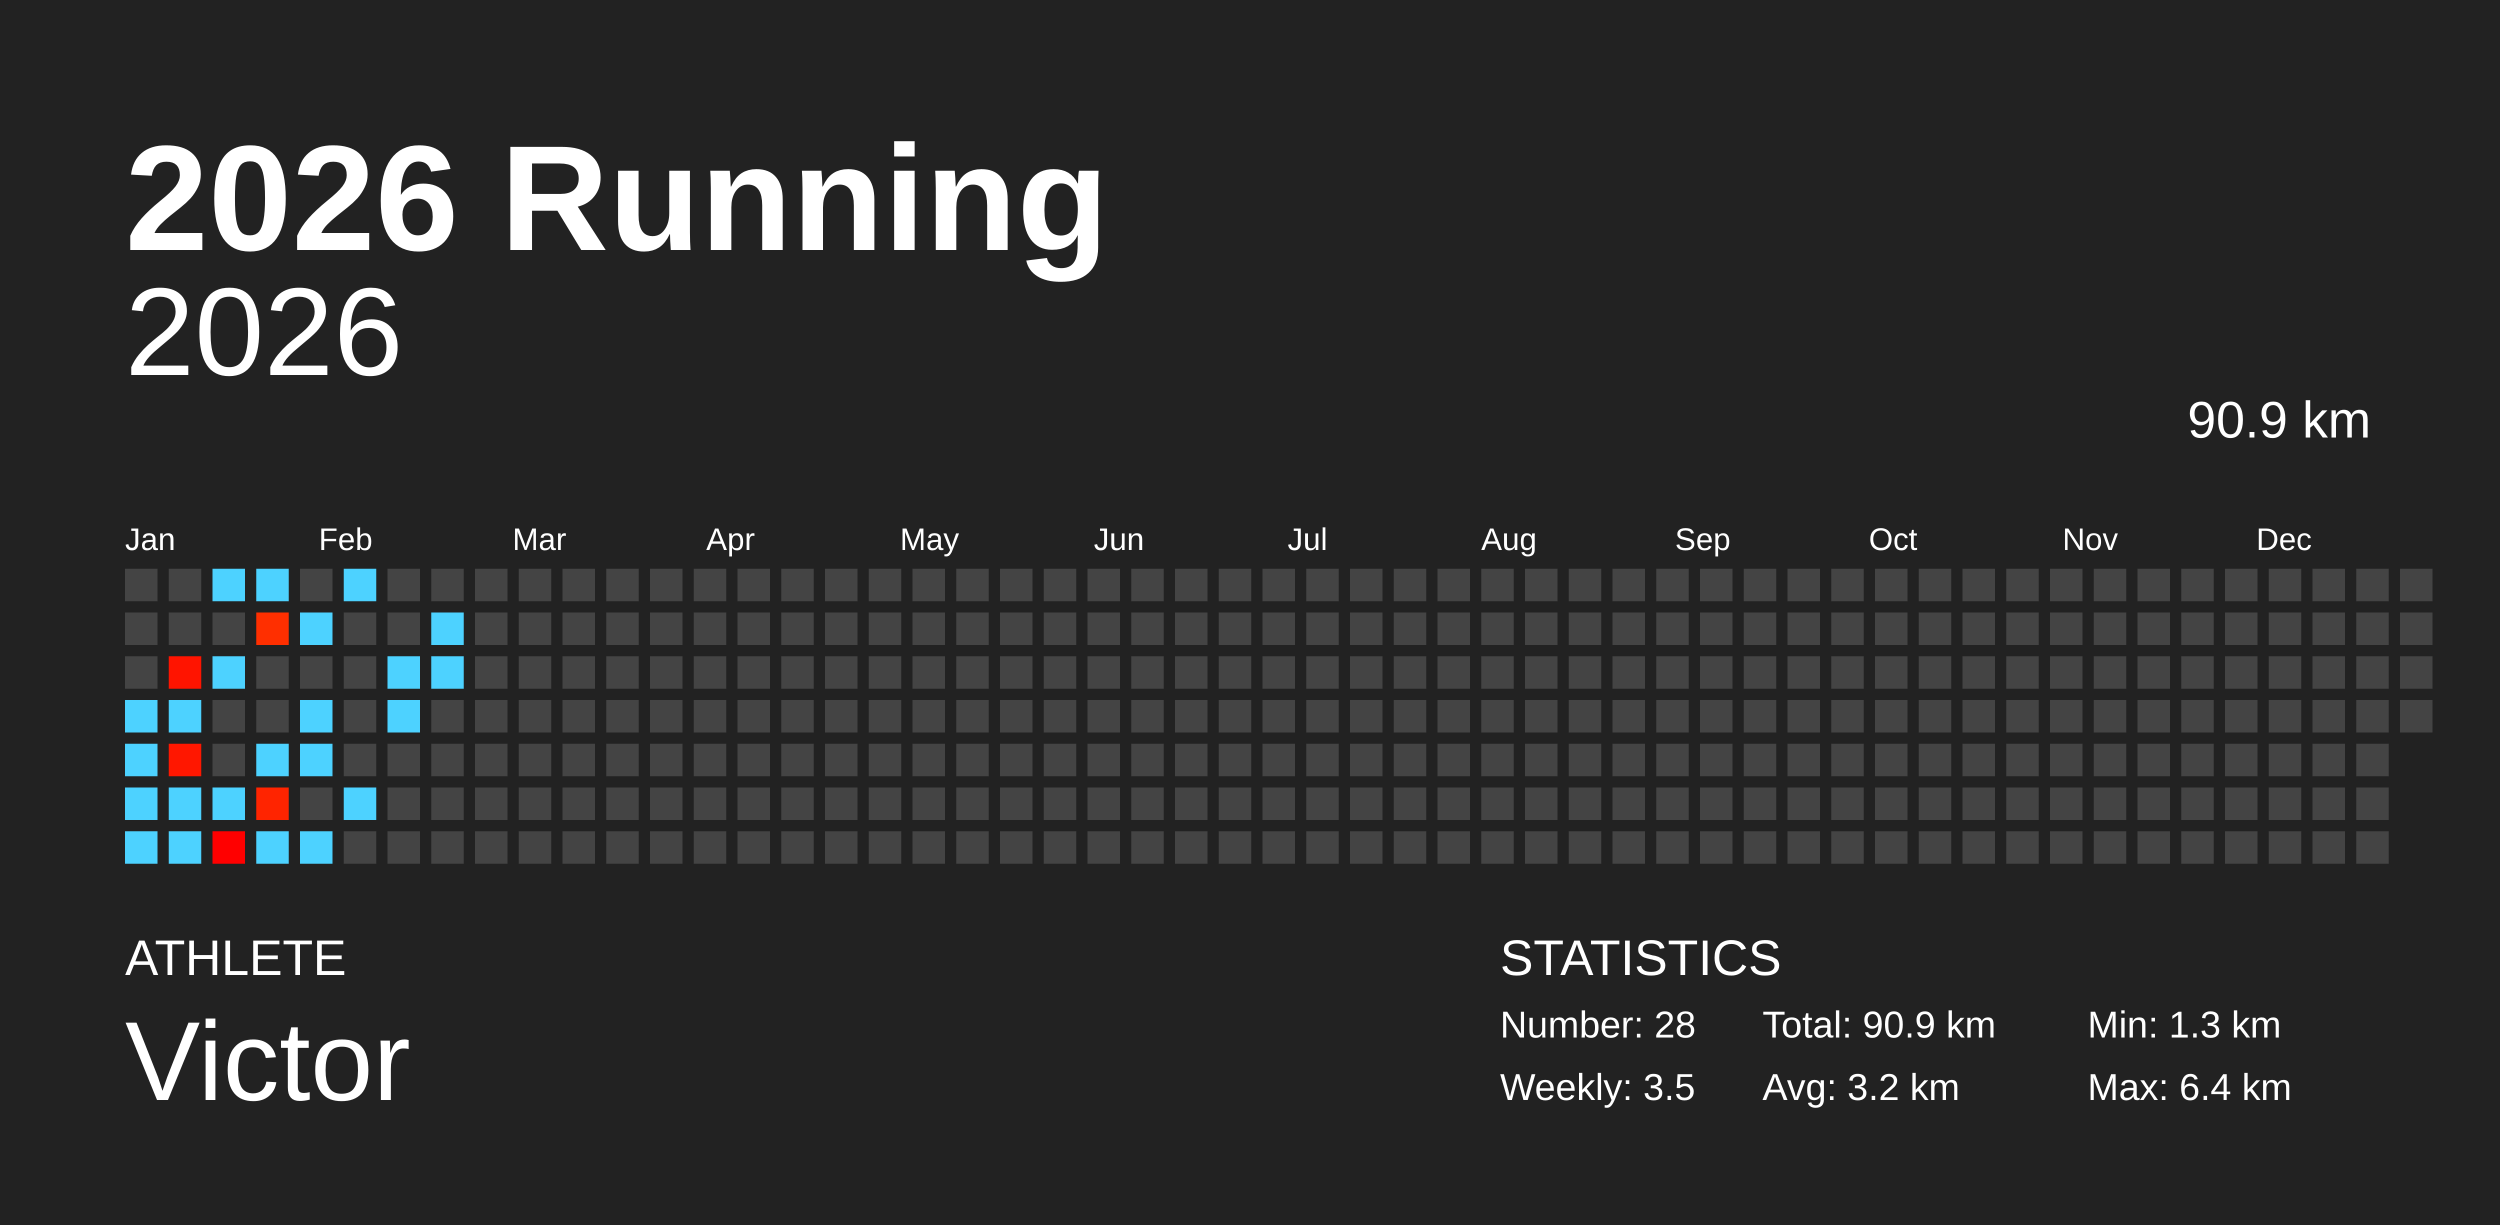
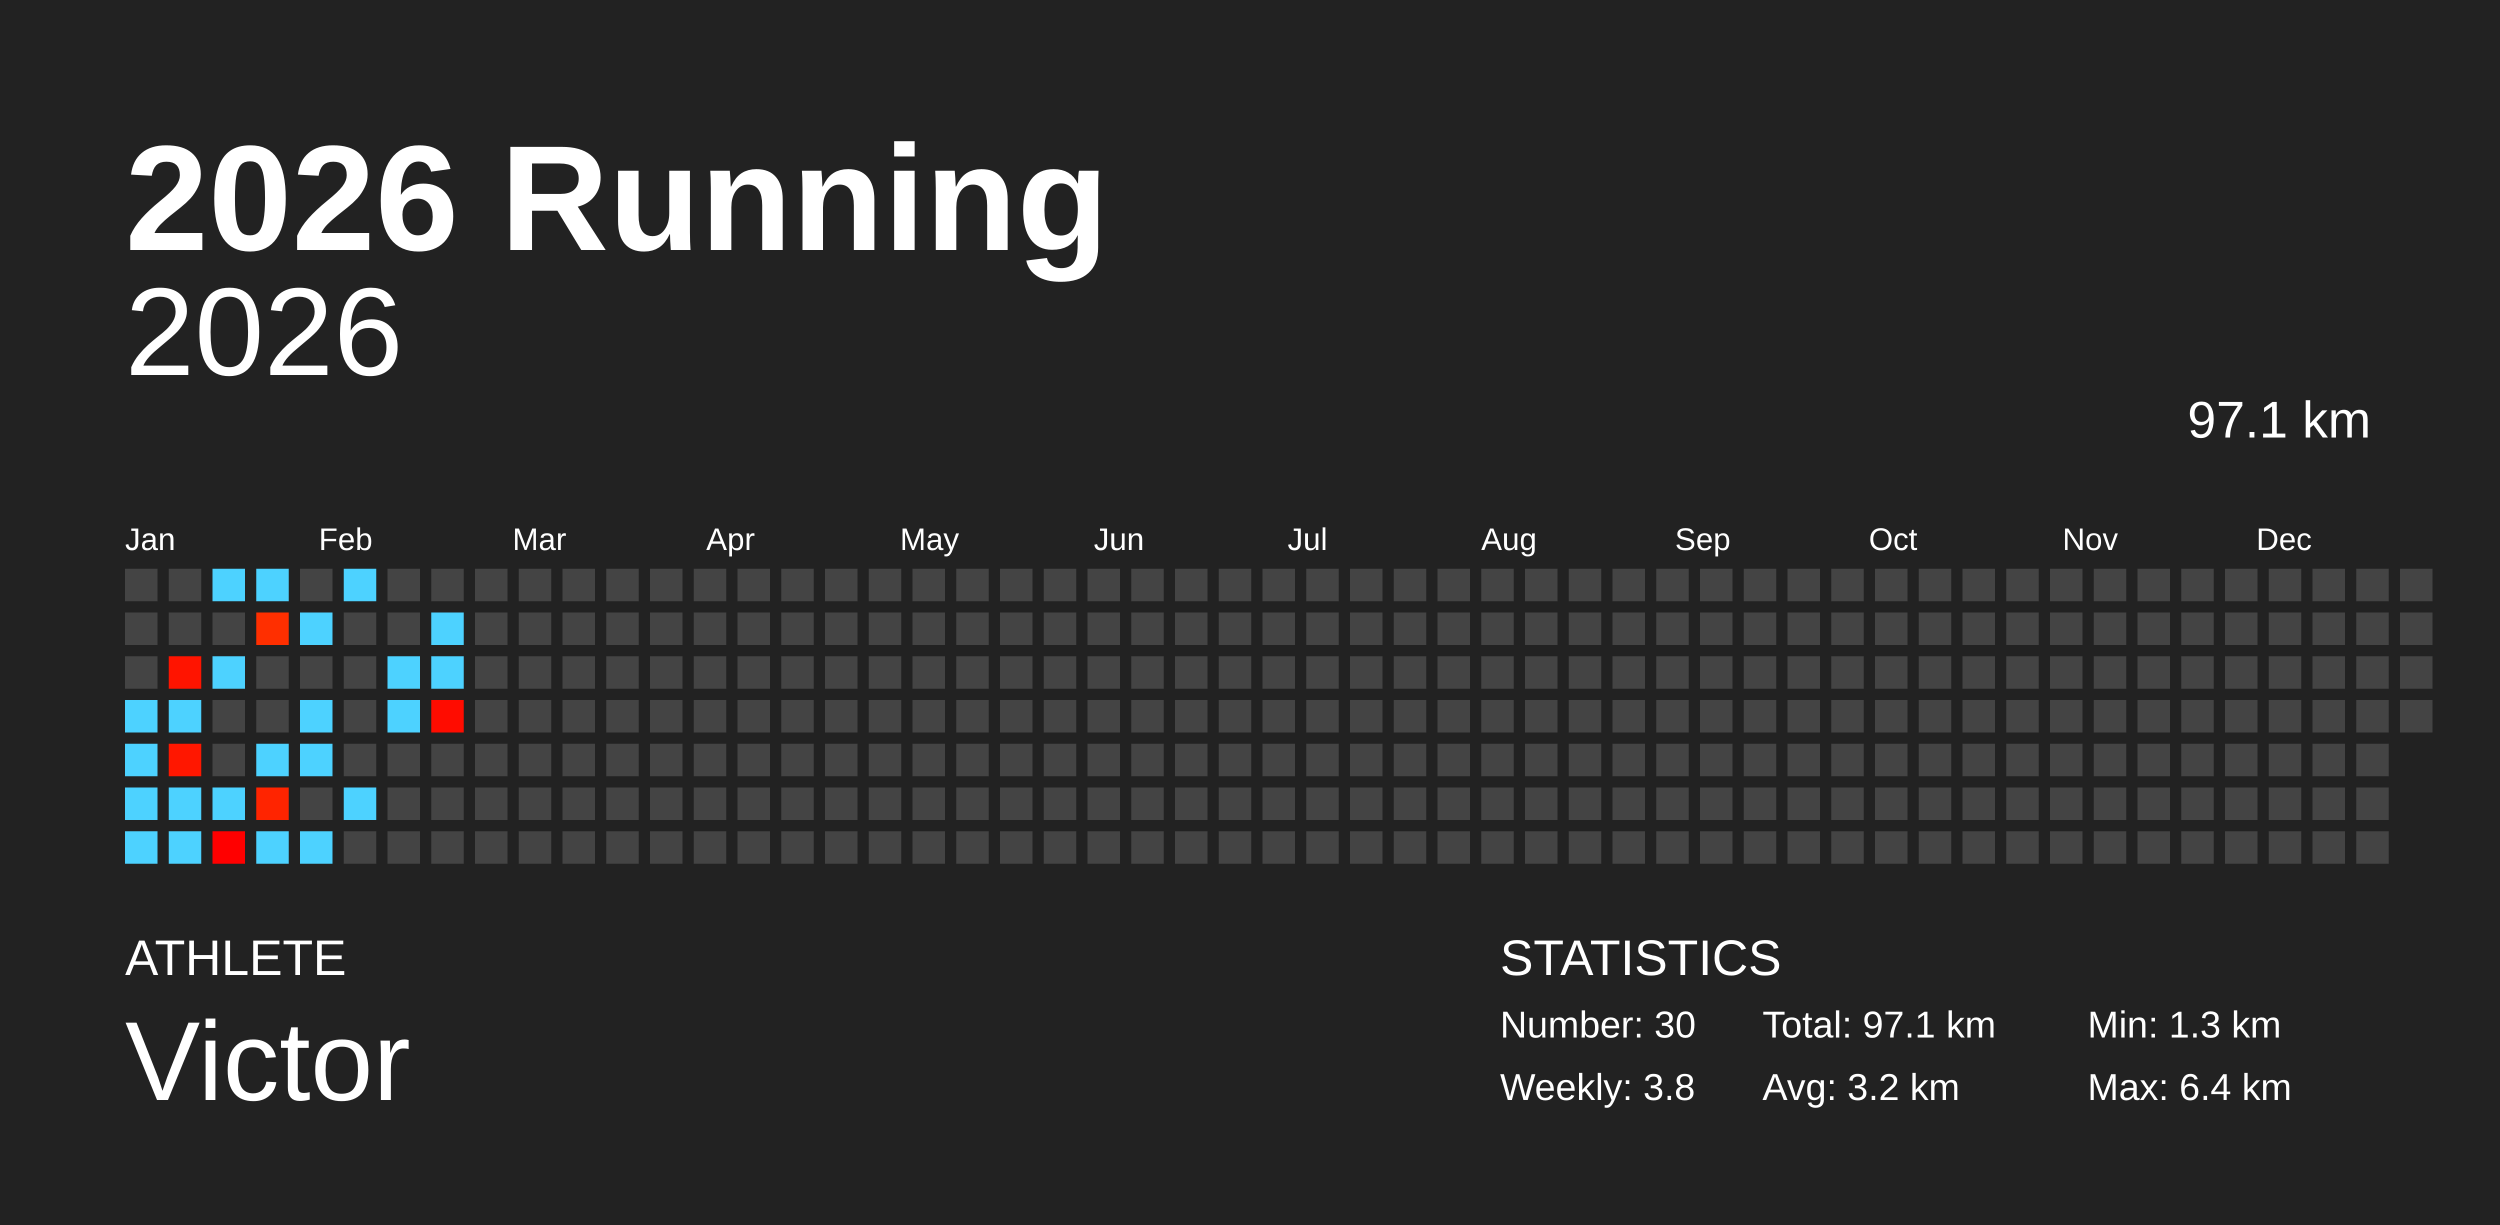
<svg xmlns="http://www.w3.org/2000/svg" baseProfile="full" height="98mm" version="1.1" viewBox="0,0,200,98" width="200mm">
  <defs />
  <rect fill="#222222" height="98" width="200" x="0" y="0" />
  <text fill="#FFFFFF" style="font-size:12px; font-family:Arial; font-weight:bold;" x="10" y="20">2026 Running</text>
  <text fill="#FFFFFF" style="font-size:4px; font-family:Arial" x="10" y="78">ATHLETE</text>
  <text fill="#FFFFFF" style="font-size:9px; font-family:Arial" x="10" y="88">Victor</text>
  <text fill="#FFFFFF" style="font-size:4px; font-family:Arial" x="120" y="78">STATISTICS</text>
-   <text fill="#FFFFFF" style="font-size:3px; font-family:Arial" x="120" y="83">Number: 28</text>
-   <text fill="#FFFFFF" style="font-size:3px; font-family:Arial" x="120" y="88">Weekly: 3.5</text>
-   <text fill="#FFFFFF" style="font-size:3px; font-family:Arial" x="141" y="83">Total: 90.9 km</text>
+   <text fill="#FFFFFF" style="font-size:3px; font-family:Arial" x="120" y="83">Number: 30</text>
+   <text fill="#FFFFFF" style="font-size:3px; font-family:Arial" x="120" y="88">Weekly: 3.8</text>
+   <text fill="#FFFFFF" style="font-size:3px; font-family:Arial" x="141" y="83">Total: 97.1 km</text>
  <text fill="#FFFFFF" style="font-size:3px; font-family:Arial" x="141" y="88">Avg: 3.2 km</text>
  <text fill="#FFFFFF" style="font-size:3px; font-family:Arial" x="167" y="83">Min: 1.3 km</text>
  <text fill="#FFFFFF" style="font-size:3px; font-family:Arial" x="167" y="88">Max: 6.4 km</text>
  <text alignment-baseline="hanging" fill="#FFFFFF" style="font-size:10.0px; font-family:Arial;" x="10" y="30">2026</text>
-   <text alignment-baseline="hanging" fill="#FFFFFF" style="font-size:4.125px; font-family:Arial;" x="175" y="35">90.9 km</text>
+   <text alignment-baseline="hanging" fill="#FFFFFF" style="font-size:4.125px; font-family:Arial;" x="175" y="35">97.1 km</text>
  <text fill="#FFFFFF" style="font-size:2.5px; font-family:Arial" x="10.0" y="44">Jan</text>
  <text fill="#FFFFFF" style="font-size:2.5px; font-family:Arial" x="25.5" y="44">Feb</text>
  <text fill="#FFFFFF" style="font-size:2.5px; font-family:Arial" x="41.0" y="44">Mar</text>
  <text fill="#FFFFFF" style="font-size:2.5px; font-family:Arial" x="56.5" y="44">Apr</text>
  <text fill="#FFFFFF" style="font-size:2.5px; font-family:Arial" x="72.0" y="44">May</text>
  <text fill="#FFFFFF" style="font-size:2.5px; font-family:Arial" x="87.5" y="44">Jun</text>
  <text fill="#FFFFFF" style="font-size:2.5px; font-family:Arial" x="103.0" y="44">Jul</text>
  <text fill="#FFFFFF" style="font-size:2.5px; font-family:Arial" x="118.5" y="44">Aug</text>
  <text fill="#FFFFFF" style="font-size:2.5px; font-family:Arial" x="134.0" y="44">Sep</text>
  <text fill="#FFFFFF" style="font-size:2.5px; font-family:Arial" x="149.5" y="44">Oct</text>
  <text fill="#FFFFFF" style="font-size:2.5px; font-family:Arial" x="165.0" y="44">Nov</text>
  <text fill="#FFFFFF" style="font-size:2.5px; font-family:Arial" x="180.5" y="44">Dec</text>
  <rect fill="#444444" height="2.6" width="2.6" x="10.0" y="45.5" />
  <rect fill="#444444" height="2.6" width="2.6" x="10.0" y="49.0" />
  <rect fill="#444444" height="2.6" width="2.6" x="10.0" y="52.5" />
  <rect fill="#4dd2ff" height="2.6" width="2.6" x="10.0" y="56.0" />
  <rect fill="#4dd2ff" height="2.6" width="2.6" x="10.0" y="59.5" />
  <rect fill="#4dd2ff" height="2.6" width="2.6" x="10.0" y="63.0" />
  <rect fill="#4dd2ff" height="2.6" width="2.6" x="10.0" y="66.5" />
  <rect fill="#444444" height="2.6" width="2.6" x="13.5" y="45.5" />
  <rect fill="#444444" height="2.6" width="2.6" x="13.5" y="49.0" />
  <rect fill="#ff1400" height="2.6" width="2.6" x="13.5" y="52.5" />
  <rect fill="#4dd2ff" height="2.6" width="2.6" x="13.5" y="56.0" />
  <rect fill="#ff1700" height="2.6" width="2.6" x="13.5" y="59.5" />
  <rect fill="#4dd2ff" height="2.6" width="2.6" x="13.5" y="63.0" />
  <rect fill="#4dd2ff" height="2.6" width="2.6" x="13.5" y="66.5" />
  <rect fill="#4dd2ff" height="2.6" width="2.6" x="17.0" y="45.5" />
  <rect fill="#444444" height="2.6" width="2.6" x="17.0" y="49.0" />
  <rect fill="#4dd2ff" height="2.6" width="2.6" x="17.0" y="52.5" />
  <rect fill="#444444" height="2.6" width="2.6" x="17.0" y="56.0" />
  <rect fill="#444444" height="2.6" width="2.6" x="17.0" y="59.5" />
  <rect fill="#4dd2ff" height="2.6" width="2.6" x="17.0" y="63.0" />
  <rect fill="#ff0000" height="2.6" width="2.6" x="17.0" y="66.5" />
  <rect fill="#4dd2ff" height="2.6" width="2.6" x="20.5" y="45.5" />
  <rect fill="#ff2f00" height="2.6" width="2.6" x="20.5" y="49.0" />
  <rect fill="#444444" height="2.6" width="2.6" x="20.5" y="52.5" />
  <rect fill="#444444" height="2.6" width="2.6" x="20.5" y="56.0" />
  <rect fill="#4dd2ff" height="2.6" width="2.6" x="20.5" y="59.5" />
  <rect fill="#ff2400" height="2.6" width="2.6" x="20.5" y="63.0" />
  <rect fill="#4dd2ff" height="2.6" width="2.6" x="20.5" y="66.5" />
  <rect fill="#444444" height="2.6" width="2.6" x="24.0" y="45.5" />
  <rect fill="#4dd2ff" height="2.6" width="2.6" x="24.0" y="49.0" />
  <rect fill="#444444" height="2.6" width="2.6" x="24.0" y="52.5" />
  <rect fill="#4dd2ff" height="2.6" width="2.6" x="24.0" y="56.0" />
  <rect fill="#4dd2ff" height="2.6" width="2.6" x="24.0" y="59.5" />
  <rect fill="#444444" height="2.6" width="2.6" x="24.0" y="63.0" />
  <rect fill="#4dd2ff" height="2.6" width="2.6" x="24.0" y="66.5" />
  <rect fill="#4dd2ff" height="2.6" width="2.6" x="27.5" y="45.5" />
  <rect fill="#444444" height="2.6" width="2.6" x="27.5" y="49.0" />
  <rect fill="#444444" height="2.6" width="2.6" x="27.5" y="52.5" />
  <rect fill="#444444" height="2.6" width="2.6" x="27.5" y="56.0" />
  <rect fill="#444444" height="2.6" width="2.6" x="27.5" y="59.5" />
  <rect fill="#4dd2ff" height="2.6" width="2.6" x="27.5" y="63.0" />
  <rect fill="#444444" height="2.6" width="2.6" x="27.5" y="66.5" />
  <rect fill="#444444" height="2.6" width="2.6" x="31.0" y="45.5" />
  <rect fill="#444444" height="2.6" width="2.6" x="31.0" y="49.0" />
  <rect fill="#4dd2ff" height="2.6" width="2.6" x="31.0" y="52.5" />
  <rect fill="#4dd2ff" height="2.6" width="2.6" x="31.0" y="56.0" />
  <rect fill="#444444" height="2.6" width="2.6" x="31.0" y="59.5" />
  <rect fill="#444444" height="2.6" width="2.6" x="31.0" y="63.0" />
  <rect fill="#444444" height="2.6" width="2.6" x="31.0" y="66.5" />
  <rect fill="#444444" height="2.6" width="2.6" x="34.5" y="45.5" />
  <rect fill="#4dd2ff" height="2.6" width="2.6" x="34.5" y="49.0" />
  <rect fill="#4dd2ff" height="2.6" width="2.6" x="34.5" y="52.5" />
-   <rect fill="#444444" height="2.6" width="2.6" x="34.5" y="56.0" />
+   <rect fill="#ff0c00" height="2.6" width="2.6" x="34.5" y="56.0" />
  <rect fill="#444444" height="2.6" width="2.6" x="34.5" y="59.5" />
  <rect fill="#444444" height="2.6" width="2.6" x="34.5" y="63.0" />
  <rect fill="#444444" height="2.6" width="2.6" x="34.5" y="66.5" />
  <rect fill="#444444" height="2.6" width="2.6" x="38.0" y="45.5" />
  <rect fill="#444444" height="2.6" width="2.6" x="38.0" y="49.0" />
  <rect fill="#444444" height="2.6" width="2.6" x="38.0" y="52.5" />
  <rect fill="#444444" height="2.6" width="2.6" x="38.0" y="56.0" />
  <rect fill="#444444" height="2.6" width="2.6" x="38.0" y="59.5" />
  <rect fill="#444444" height="2.6" width="2.6" x="38.0" y="63.0" />
  <rect fill="#444444" height="2.6" width="2.6" x="38.0" y="66.5" />
  <rect fill="#444444" height="2.6" width="2.6" x="41.5" y="45.5" />
  <rect fill="#444444" height="2.6" width="2.6" x="41.5" y="49.0" />
  <rect fill="#444444" height="2.6" width="2.6" x="41.5" y="52.5" />
  <rect fill="#444444" height="2.6" width="2.6" x="41.5" y="56.0" />
  <rect fill="#444444" height="2.6" width="2.6" x="41.5" y="59.5" />
  <rect fill="#444444" height="2.6" width="2.6" x="41.5" y="63.0" />
  <rect fill="#444444" height="2.6" width="2.6" x="41.5" y="66.5" />
  <rect fill="#444444" height="2.6" width="2.6" x="45.0" y="45.5" />
  <rect fill="#444444" height="2.6" width="2.6" x="45.0" y="49.0" />
  <rect fill="#444444" height="2.6" width="2.6" x="45.0" y="52.5" />
  <rect fill="#444444" height="2.6" width="2.6" x="45.0" y="56.0" />
  <rect fill="#444444" height="2.6" width="2.6" x="45.0" y="59.5" />
  <rect fill="#444444" height="2.6" width="2.6" x="45.0" y="63.0" />
  <rect fill="#444444" height="2.6" width="2.6" x="45.0" y="66.5" />
  <rect fill="#444444" height="2.6" width="2.6" x="48.5" y="45.5" />
  <rect fill="#444444" height="2.6" width="2.6" x="48.5" y="49.0" />
  <rect fill="#444444" height="2.6" width="2.6" x="48.5" y="52.5" />
  <rect fill="#444444" height="2.6" width="2.6" x="48.5" y="56.0" />
  <rect fill="#444444" height="2.6" width="2.6" x="48.5" y="59.5" />
  <rect fill="#444444" height="2.6" width="2.6" x="48.5" y="63.0" />
  <rect fill="#444444" height="2.6" width="2.6" x="48.5" y="66.5" />
  <rect fill="#444444" height="2.6" width="2.6" x="52.0" y="45.5" />
  <rect fill="#444444" height="2.6" width="2.6" x="52.0" y="49.0" />
  <rect fill="#444444" height="2.6" width="2.6" x="52.0" y="52.5" />
  <rect fill="#444444" height="2.6" width="2.6" x="52.0" y="56.0" />
  <rect fill="#444444" height="2.6" width="2.6" x="52.0" y="59.5" />
  <rect fill="#444444" height="2.6" width="2.6" x="52.0" y="63.0" />
  <rect fill="#444444" height="2.6" width="2.6" x="52.0" y="66.5" />
  <rect fill="#444444" height="2.6" width="2.6" x="55.5" y="45.5" />
  <rect fill="#444444" height="2.6" width="2.6" x="55.5" y="49.0" />
  <rect fill="#444444" height="2.6" width="2.6" x="55.5" y="52.5" />
  <rect fill="#444444" height="2.6" width="2.6" x="55.5" y="56.0" />
  <rect fill="#444444" height="2.6" width="2.6" x="55.5" y="59.5" />
  <rect fill="#444444" height="2.6" width="2.6" x="55.5" y="63.0" />
  <rect fill="#444444" height="2.6" width="2.6" x="55.5" y="66.5" />
  <rect fill="#444444" height="2.6" width="2.6" x="59.0" y="45.5" />
  <rect fill="#444444" height="2.6" width="2.6" x="59.0" y="49.0" />
  <rect fill="#444444" height="2.6" width="2.6" x="59.0" y="52.5" />
  <rect fill="#444444" height="2.6" width="2.6" x="59.0" y="56.0" />
  <rect fill="#444444" height="2.6" width="2.6" x="59.0" y="59.5" />
  <rect fill="#444444" height="2.6" width="2.6" x="59.0" y="63.0" />
  <rect fill="#444444" height="2.6" width="2.6" x="59.0" y="66.5" />
  <rect fill="#444444" height="2.6" width="2.6" x="62.5" y="45.5" />
  <rect fill="#444444" height="2.6" width="2.6" x="62.5" y="49.0" />
  <rect fill="#444444" height="2.6" width="2.6" x="62.5" y="52.5" />
  <rect fill="#444444" height="2.6" width="2.6" x="62.5" y="56.0" />
  <rect fill="#444444" height="2.6" width="2.6" x="62.5" y="59.5" />
  <rect fill="#444444" height="2.6" width="2.6" x="62.5" y="63.0" />
  <rect fill="#444444" height="2.6" width="2.6" x="62.5" y="66.5" />
  <rect fill="#444444" height="2.6" width="2.6" x="66.0" y="45.5" />
  <rect fill="#444444" height="2.6" width="2.6" x="66.0" y="49.0" />
  <rect fill="#444444" height="2.6" width="2.6" x="66.0" y="52.5" />
  <rect fill="#444444" height="2.6" width="2.6" x="66.0" y="56.0" />
  <rect fill="#444444" height="2.6" width="2.6" x="66.0" y="59.5" />
  <rect fill="#444444" height="2.6" width="2.6" x="66.0" y="63.0" />
  <rect fill="#444444" height="2.6" width="2.6" x="66.0" y="66.5" />
  <rect fill="#444444" height="2.6" width="2.6" x="69.5" y="45.5" />
  <rect fill="#444444" height="2.6" width="2.6" x="69.5" y="49.0" />
  <rect fill="#444444" height="2.6" width="2.6" x="69.5" y="52.5" />
  <rect fill="#444444" height="2.6" width="2.6" x="69.5" y="56.0" />
  <rect fill="#444444" height="2.6" width="2.6" x="69.5" y="59.5" />
  <rect fill="#444444" height="2.6" width="2.6" x="69.5" y="63.0" />
  <rect fill="#444444" height="2.6" width="2.6" x="69.5" y="66.5" />
  <rect fill="#444444" height="2.6" width="2.6" x="73.0" y="45.5" />
  <rect fill="#444444" height="2.6" width="2.6" x="73.0" y="49.0" />
  <rect fill="#444444" height="2.6" width="2.6" x="73.0" y="52.5" />
  <rect fill="#444444" height="2.6" width="2.6" x="73.0" y="56.0" />
  <rect fill="#444444" height="2.6" width="2.6" x="73.0" y="59.5" />
  <rect fill="#444444" height="2.6" width="2.6" x="73.0" y="63.0" />
  <rect fill="#444444" height="2.6" width="2.6" x="73.0" y="66.5" />
  <rect fill="#444444" height="2.6" width="2.6" x="76.5" y="45.5" />
  <rect fill="#444444" height="2.6" width="2.6" x="76.5" y="49.0" />
  <rect fill="#444444" height="2.6" width="2.6" x="76.5" y="52.5" />
  <rect fill="#444444" height="2.6" width="2.6" x="76.5" y="56.0" />
  <rect fill="#444444" height="2.6" width="2.6" x="76.5" y="59.5" />
  <rect fill="#444444" height="2.6" width="2.6" x="76.5" y="63.0" />
  <rect fill="#444444" height="2.6" width="2.6" x="76.5" y="66.5" />
  <rect fill="#444444" height="2.6" width="2.6" x="80.0" y="45.5" />
  <rect fill="#444444" height="2.6" width="2.6" x="80.0" y="49.0" />
  <rect fill="#444444" height="2.6" width="2.6" x="80.0" y="52.5" />
  <rect fill="#444444" height="2.6" width="2.6" x="80.0" y="56.0" />
  <rect fill="#444444" height="2.6" width="2.6" x="80.0" y="59.5" />
  <rect fill="#444444" height="2.6" width="2.6" x="80.0" y="63.0" />
  <rect fill="#444444" height="2.6" width="2.6" x="80.0" y="66.5" />
  <rect fill="#444444" height="2.6" width="2.6" x="83.5" y="45.5" />
  <rect fill="#444444" height="2.6" width="2.6" x="83.5" y="49.0" />
  <rect fill="#444444" height="2.6" width="2.6" x="83.5" y="52.5" />
  <rect fill="#444444" height="2.6" width="2.6" x="83.5" y="56.0" />
  <rect fill="#444444" height="2.6" width="2.6" x="83.5" y="59.5" />
  <rect fill="#444444" height="2.6" width="2.6" x="83.5" y="63.0" />
  <rect fill="#444444" height="2.6" width="2.6" x="83.5" y="66.5" />
  <rect fill="#444444" height="2.6" width="2.6" x="87.0" y="45.5" />
  <rect fill="#444444" height="2.6" width="2.6" x="87.0" y="49.0" />
  <rect fill="#444444" height="2.6" width="2.6" x="87.0" y="52.5" />
  <rect fill="#444444" height="2.6" width="2.6" x="87.0" y="56.0" />
  <rect fill="#444444" height="2.6" width="2.6" x="87.0" y="59.5" />
  <rect fill="#444444" height="2.6" width="2.6" x="87.0" y="63.0" />
  <rect fill="#444444" height="2.6" width="2.6" x="87.0" y="66.5" />
  <rect fill="#444444" height="2.6" width="2.6" x="90.5" y="45.5" />
  <rect fill="#444444" height="2.6" width="2.6" x="90.5" y="49.0" />
  <rect fill="#444444" height="2.6" width="2.6" x="90.5" y="52.5" />
  <rect fill="#444444" height="2.6" width="2.6" x="90.5" y="56.0" />
  <rect fill="#444444" height="2.6" width="2.6" x="90.5" y="59.5" />
  <rect fill="#444444" height="2.6" width="2.6" x="90.5" y="63.0" />
  <rect fill="#444444" height="2.6" width="2.6" x="90.5" y="66.5" />
  <rect fill="#444444" height="2.6" width="2.6" x="94.0" y="45.5" />
  <rect fill="#444444" height="2.6" width="2.6" x="94.0" y="49.0" />
  <rect fill="#444444" height="2.6" width="2.6" x="94.0" y="52.5" />
  <rect fill="#444444" height="2.6" width="2.6" x="94.0" y="56.0" />
  <rect fill="#444444" height="2.6" width="2.6" x="94.0" y="59.5" />
  <rect fill="#444444" height="2.6" width="2.6" x="94.0" y="63.0" />
  <rect fill="#444444" height="2.6" width="2.6" x="94.0" y="66.5" />
  <rect fill="#444444" height="2.6" width="2.6" x="97.5" y="45.5" />
  <rect fill="#444444" height="2.6" width="2.6" x="97.5" y="49.0" />
  <rect fill="#444444" height="2.6" width="2.6" x="97.5" y="52.5" />
  <rect fill="#444444" height="2.6" width="2.6" x="97.5" y="56.0" />
  <rect fill="#444444" height="2.6" width="2.6" x="97.5" y="59.5" />
  <rect fill="#444444" height="2.6" width="2.6" x="97.5" y="63.0" />
  <rect fill="#444444" height="2.6" width="2.6" x="97.5" y="66.5" />
  <rect fill="#444444" height="2.6" width="2.6" x="101.0" y="45.5" />
  <rect fill="#444444" height="2.6" width="2.6" x="101.0" y="49.0" />
  <rect fill="#444444" height="2.6" width="2.6" x="101.0" y="52.5" />
  <rect fill="#444444" height="2.6" width="2.6" x="101.0" y="56.0" />
  <rect fill="#444444" height="2.6" width="2.6" x="101.0" y="59.5" />
  <rect fill="#444444" height="2.6" width="2.6" x="101.0" y="63.0" />
  <rect fill="#444444" height="2.6" width="2.6" x="101.0" y="66.5" />
  <rect fill="#444444" height="2.6" width="2.6" x="104.5" y="45.5" />
  <rect fill="#444444" height="2.6" width="2.6" x="104.5" y="49.0" />
  <rect fill="#444444" height="2.6" width="2.6" x="104.5" y="52.5" />
  <rect fill="#444444" height="2.6" width="2.6" x="104.5" y="56.0" />
  <rect fill="#444444" height="2.6" width="2.6" x="104.5" y="59.5" />
  <rect fill="#444444" height="2.6" width="2.6" x="104.5" y="63.0" />
  <rect fill="#444444" height="2.6" width="2.6" x="104.5" y="66.5" />
  <rect fill="#444444" height="2.6" width="2.6" x="108.0" y="45.5" />
  <rect fill="#444444" height="2.6" width="2.6" x="108.0" y="49.0" />
  <rect fill="#444444" height="2.6" width="2.6" x="108.0" y="52.5" />
  <rect fill="#444444" height="2.6" width="2.6" x="108.0" y="56.0" />
  <rect fill="#444444" height="2.6" width="2.6" x="108.0" y="59.5" />
  <rect fill="#444444" height="2.6" width="2.6" x="108.0" y="63.0" />
  <rect fill="#444444" height="2.6" width="2.6" x="108.0" y="66.5" />
  <rect fill="#444444" height="2.6" width="2.6" x="111.5" y="45.5" />
  <rect fill="#444444" height="2.6" width="2.6" x="111.5" y="49.0" />
  <rect fill="#444444" height="2.6" width="2.6" x="111.5" y="52.5" />
  <rect fill="#444444" height="2.6" width="2.6" x="111.5" y="56.0" />
  <rect fill="#444444" height="2.6" width="2.6" x="111.5" y="59.5" />
  <rect fill="#444444" height="2.6" width="2.6" x="111.5" y="63.0" />
  <rect fill="#444444" height="2.6" width="2.6" x="111.5" y="66.5" />
  <rect fill="#444444" height="2.6" width="2.6" x="115.0" y="45.5" />
  <rect fill="#444444" height="2.6" width="2.6" x="115.0" y="49.0" />
  <rect fill="#444444" height="2.6" width="2.6" x="115.0" y="52.5" />
  <rect fill="#444444" height="2.6" width="2.6" x="115.0" y="56.0" />
  <rect fill="#444444" height="2.6" width="2.6" x="115.0" y="59.5" />
  <rect fill="#444444" height="2.6" width="2.6" x="115.0" y="63.0" />
  <rect fill="#444444" height="2.6" width="2.6" x="115.0" y="66.5" />
  <rect fill="#444444" height="2.6" width="2.6" x="118.5" y="45.5" />
  <rect fill="#444444" height="2.6" width="2.6" x="118.5" y="49.0" />
  <rect fill="#444444" height="2.6" width="2.6" x="118.5" y="52.5" />
  <rect fill="#444444" height="2.6" width="2.6" x="118.5" y="56.0" />
  <rect fill="#444444" height="2.6" width="2.6" x="118.5" y="59.5" />
  <rect fill="#444444" height="2.6" width="2.6" x="118.5" y="63.0" />
  <rect fill="#444444" height="2.6" width="2.6" x="118.5" y="66.5" />
  <rect fill="#444444" height="2.6" width="2.6" x="122.0" y="45.5" />
  <rect fill="#444444" height="2.6" width="2.6" x="122.0" y="49.0" />
  <rect fill="#444444" height="2.6" width="2.6" x="122.0" y="52.5" />
  <rect fill="#444444" height="2.6" width="2.6" x="122.0" y="56.0" />
  <rect fill="#444444" height="2.6" width="2.6" x="122.0" y="59.5" />
  <rect fill="#444444" height="2.6" width="2.6" x="122.0" y="63.0" />
  <rect fill="#444444" height="2.6" width="2.6" x="122.0" y="66.5" />
  <rect fill="#444444" height="2.6" width="2.6" x="125.5" y="45.5" />
  <rect fill="#444444" height="2.6" width="2.6" x="125.5" y="49.0" />
  <rect fill="#444444" height="2.6" width="2.6" x="125.5" y="52.5" />
  <rect fill="#444444" height="2.6" width="2.6" x="125.5" y="56.0" />
  <rect fill="#444444" height="2.6" width="2.6" x="125.5" y="59.5" />
  <rect fill="#444444" height="2.6" width="2.6" x="125.5" y="63.0" />
  <rect fill="#444444" height="2.6" width="2.6" x="125.5" y="66.5" />
  <rect fill="#444444" height="2.6" width="2.6" x="129.0" y="45.5" />
  <rect fill="#444444" height="2.6" width="2.6" x="129.0" y="49.0" />
  <rect fill="#444444" height="2.6" width="2.6" x="129.0" y="52.5" />
  <rect fill="#444444" height="2.6" width="2.6" x="129.0" y="56.0" />
  <rect fill="#444444" height="2.6" width="2.6" x="129.0" y="59.5" />
  <rect fill="#444444" height="2.6" width="2.6" x="129.0" y="63.0" />
  <rect fill="#444444" height="2.6" width="2.6" x="129.0" y="66.5" />
  <rect fill="#444444" height="2.6" width="2.6" x="132.5" y="45.5" />
  <rect fill="#444444" height="2.6" width="2.6" x="132.5" y="49.0" />
  <rect fill="#444444" height="2.6" width="2.6" x="132.5" y="52.5" />
  <rect fill="#444444" height="2.6" width="2.6" x="132.5" y="56.0" />
  <rect fill="#444444" height="2.6" width="2.6" x="132.5" y="59.5" />
  <rect fill="#444444" height="2.6" width="2.6" x="132.5" y="63.0" />
  <rect fill="#444444" height="2.6" width="2.6" x="132.5" y="66.5" />
  <rect fill="#444444" height="2.6" width="2.6" x="136.0" y="45.5" />
  <rect fill="#444444" height="2.6" width="2.6" x="136.0" y="49.0" />
  <rect fill="#444444" height="2.6" width="2.6" x="136.0" y="52.5" />
  <rect fill="#444444" height="2.6" width="2.6" x="136.0" y="56.0" />
  <rect fill="#444444" height="2.6" width="2.6" x="136.0" y="59.5" />
  <rect fill="#444444" height="2.6" width="2.6" x="136.0" y="63.0" />
  <rect fill="#444444" height="2.6" width="2.6" x="136.0" y="66.5" />
  <rect fill="#444444" height="2.6" width="2.6" x="139.5" y="45.5" />
  <rect fill="#444444" height="2.6" width="2.6" x="139.5" y="49.0" />
  <rect fill="#444444" height="2.6" width="2.6" x="139.5" y="52.5" />
  <rect fill="#444444" height="2.6" width="2.6" x="139.5" y="56.0" />
  <rect fill="#444444" height="2.6" width="2.6" x="139.5" y="59.5" />
  <rect fill="#444444" height="2.6" width="2.6" x="139.5" y="63.0" />
  <rect fill="#444444" height="2.6" width="2.6" x="139.5" y="66.5" />
  <rect fill="#444444" height="2.6" width="2.6" x="143.0" y="45.5" />
  <rect fill="#444444" height="2.6" width="2.6" x="143.0" y="49.0" />
  <rect fill="#444444" height="2.6" width="2.6" x="143.0" y="52.5" />
  <rect fill="#444444" height="2.6" width="2.6" x="143.0" y="56.0" />
  <rect fill="#444444" height="2.6" width="2.6" x="143.0" y="59.5" />
  <rect fill="#444444" height="2.6" width="2.6" x="143.0" y="63.0" />
  <rect fill="#444444" height="2.6" width="2.6" x="143.0" y="66.5" />
  <rect fill="#444444" height="2.6" width="2.6" x="146.5" y="45.5" />
  <rect fill="#444444" height="2.6" width="2.6" x="146.5" y="49.0" />
  <rect fill="#444444" height="2.6" width="2.6" x="146.5" y="52.5" />
  <rect fill="#444444" height="2.6" width="2.6" x="146.5" y="56.0" />
  <rect fill="#444444" height="2.6" width="2.6" x="146.5" y="59.5" />
  <rect fill="#444444" height="2.6" width="2.6" x="146.5" y="63.0" />
  <rect fill="#444444" height="2.6" width="2.6" x="146.5" y="66.5" />
  <rect fill="#444444" height="2.6" width="2.6" x="150.0" y="45.5" />
  <rect fill="#444444" height="2.6" width="2.6" x="150.0" y="49.0" />
  <rect fill="#444444" height="2.6" width="2.6" x="150.0" y="52.5" />
  <rect fill="#444444" height="2.6" width="2.6" x="150.0" y="56.0" />
  <rect fill="#444444" height="2.6" width="2.6" x="150.0" y="59.5" />
  <rect fill="#444444" height="2.6" width="2.6" x="150.0" y="63.0" />
  <rect fill="#444444" height="2.6" width="2.6" x="150.0" y="66.5" />
  <rect fill="#444444" height="2.6" width="2.6" x="153.5" y="45.5" />
  <rect fill="#444444" height="2.6" width="2.6" x="153.5" y="49.0" />
  <rect fill="#444444" height="2.6" width="2.6" x="153.5" y="52.5" />
  <rect fill="#444444" height="2.6" width="2.6" x="153.5" y="56.0" />
  <rect fill="#444444" height="2.6" width="2.6" x="153.5" y="59.5" />
  <rect fill="#444444" height="2.6" width="2.6" x="153.5" y="63.0" />
  <rect fill="#444444" height="2.6" width="2.6" x="153.5" y="66.5" />
  <rect fill="#444444" height="2.6" width="2.6" x="157.0" y="45.5" />
  <rect fill="#444444" height="2.6" width="2.6" x="157.0" y="49.0" />
  <rect fill="#444444" height="2.6" width="2.6" x="157.0" y="52.5" />
  <rect fill="#444444" height="2.6" width="2.6" x="157.0" y="56.0" />
  <rect fill="#444444" height="2.6" width="2.6" x="157.0" y="59.5" />
  <rect fill="#444444" height="2.6" width="2.6" x="157.0" y="63.0" />
  <rect fill="#444444" height="2.6" width="2.6" x="157.0" y="66.5" />
  <rect fill="#444444" height="2.6" width="2.6" x="160.5" y="45.5" />
  <rect fill="#444444" height="2.6" width="2.6" x="160.5" y="49.0" />
  <rect fill="#444444" height="2.6" width="2.6" x="160.5" y="52.5" />
  <rect fill="#444444" height="2.6" width="2.6" x="160.5" y="56.0" />
  <rect fill="#444444" height="2.6" width="2.6" x="160.5" y="59.5" />
  <rect fill="#444444" height="2.6" width="2.6" x="160.5" y="63.0" />
  <rect fill="#444444" height="2.6" width="2.6" x="160.5" y="66.5" />
  <rect fill="#444444" height="2.6" width="2.6" x="164.0" y="45.5" />
  <rect fill="#444444" height="2.6" width="2.6" x="164.0" y="49.0" />
  <rect fill="#444444" height="2.6" width="2.6" x="164.0" y="52.5" />
  <rect fill="#444444" height="2.6" width="2.6" x="164.0" y="56.0" />
  <rect fill="#444444" height="2.6" width="2.6" x="164.0" y="59.5" />
  <rect fill="#444444" height="2.6" width="2.6" x="164.0" y="63.0" />
  <rect fill="#444444" height="2.6" width="2.6" x="164.0" y="66.5" />
  <rect fill="#444444" height="2.6" width="2.6" x="167.5" y="45.5" />
  <rect fill="#444444" height="2.6" width="2.6" x="167.5" y="49.0" />
  <rect fill="#444444" height="2.6" width="2.6" x="167.5" y="52.5" />
  <rect fill="#444444" height="2.6" width="2.6" x="167.5" y="56.0" />
  <rect fill="#444444" height="2.6" width="2.6" x="167.5" y="59.5" />
  <rect fill="#444444" height="2.6" width="2.6" x="167.5" y="63.0" />
  <rect fill="#444444" height="2.6" width="2.6" x="167.5" y="66.5" />
  <rect fill="#444444" height="2.6" width="2.6" x="171.0" y="45.5" />
  <rect fill="#444444" height="2.6" width="2.6" x="171.0" y="49.0" />
  <rect fill="#444444" height="2.6" width="2.6" x="171.0" y="52.5" />
  <rect fill="#444444" height="2.6" width="2.6" x="171.0" y="56.0" />
  <rect fill="#444444" height="2.6" width="2.6" x="171.0" y="59.5" />
  <rect fill="#444444" height="2.6" width="2.6" x="171.0" y="63.0" />
  <rect fill="#444444" height="2.6" width="2.6" x="171.0" y="66.5" />
  <rect fill="#444444" height="2.6" width="2.6" x="174.5" y="45.5" />
  <rect fill="#444444" height="2.6" width="2.6" x="174.5" y="49.0" />
  <rect fill="#444444" height="2.6" width="2.6" x="174.5" y="52.5" />
  <rect fill="#444444" height="2.6" width="2.6" x="174.5" y="56.0" />
  <rect fill="#444444" height="2.6" width="2.6" x="174.5" y="59.5" />
  <rect fill="#444444" height="2.6" width="2.6" x="174.5" y="63.0" />
  <rect fill="#444444" height="2.6" width="2.6" x="174.5" y="66.5" />
  <rect fill="#444444" height="2.6" width="2.6" x="178.0" y="45.5" />
  <rect fill="#444444" height="2.6" width="2.6" x="178.0" y="49.0" />
  <rect fill="#444444" height="2.6" width="2.6" x="178.0" y="52.5" />
  <rect fill="#444444" height="2.6" width="2.6" x="178.0" y="56.0" />
  <rect fill="#444444" height="2.6" width="2.6" x="178.0" y="59.5" />
  <rect fill="#444444" height="2.6" width="2.6" x="178.0" y="63.0" />
  <rect fill="#444444" height="2.6" width="2.6" x="178.0" y="66.5" />
  <rect fill="#444444" height="2.6" width="2.6" x="181.5" y="45.5" />
  <rect fill="#444444" height="2.6" width="2.6" x="181.5" y="49.0" />
  <rect fill="#444444" height="2.6" width="2.6" x="181.5" y="52.5" />
  <rect fill="#444444" height="2.6" width="2.6" x="181.5" y="56.0" />
  <rect fill="#444444" height="2.6" width="2.6" x="181.5" y="59.5" />
  <rect fill="#444444" height="2.6" width="2.6" x="181.5" y="63.0" />
  <rect fill="#444444" height="2.6" width="2.6" x="181.5" y="66.5" />
  <rect fill="#444444" height="2.6" width="2.6" x="185.0" y="45.5" />
  <rect fill="#444444" height="2.6" width="2.6" x="185.0" y="49.0" />
  <rect fill="#444444" height="2.6" width="2.6" x="185.0" y="52.5" />
  <rect fill="#444444" height="2.6" width="2.6" x="185.0" y="56.0" />
  <rect fill="#444444" height="2.6" width="2.6" x="185.0" y="59.5" />
  <rect fill="#444444" height="2.6" width="2.6" x="185.0" y="63.0" />
  <rect fill="#444444" height="2.6" width="2.6" x="185.0" y="66.5" />
  <rect fill="#444444" height="2.6" width="2.6" x="188.5" y="45.5" />
  <rect fill="#444444" height="2.6" width="2.6" x="188.5" y="49.0" />
  <rect fill="#444444" height="2.6" width="2.6" x="188.5" y="52.5" />
  <rect fill="#444444" height="2.6" width="2.6" x="188.5" y="56.0" />
  <rect fill="#444444" height="2.6" width="2.6" x="188.5" y="59.5" />
  <rect fill="#444444" height="2.6" width="2.6" x="188.5" y="63.0" />
  <rect fill="#444444" height="2.6" width="2.6" x="188.5" y="66.5" />
  <rect fill="#444444" height="2.6" width="2.6" x="192.0" y="45.5" />
  <rect fill="#444444" height="2.6" width="2.6" x="192.0" y="49.0" />
  <rect fill="#444444" height="2.6" width="2.6" x="192.0" y="52.5" />
  <rect fill="#444444" height="2.6" width="2.6" x="192.0" y="56.0" />
</svg>
